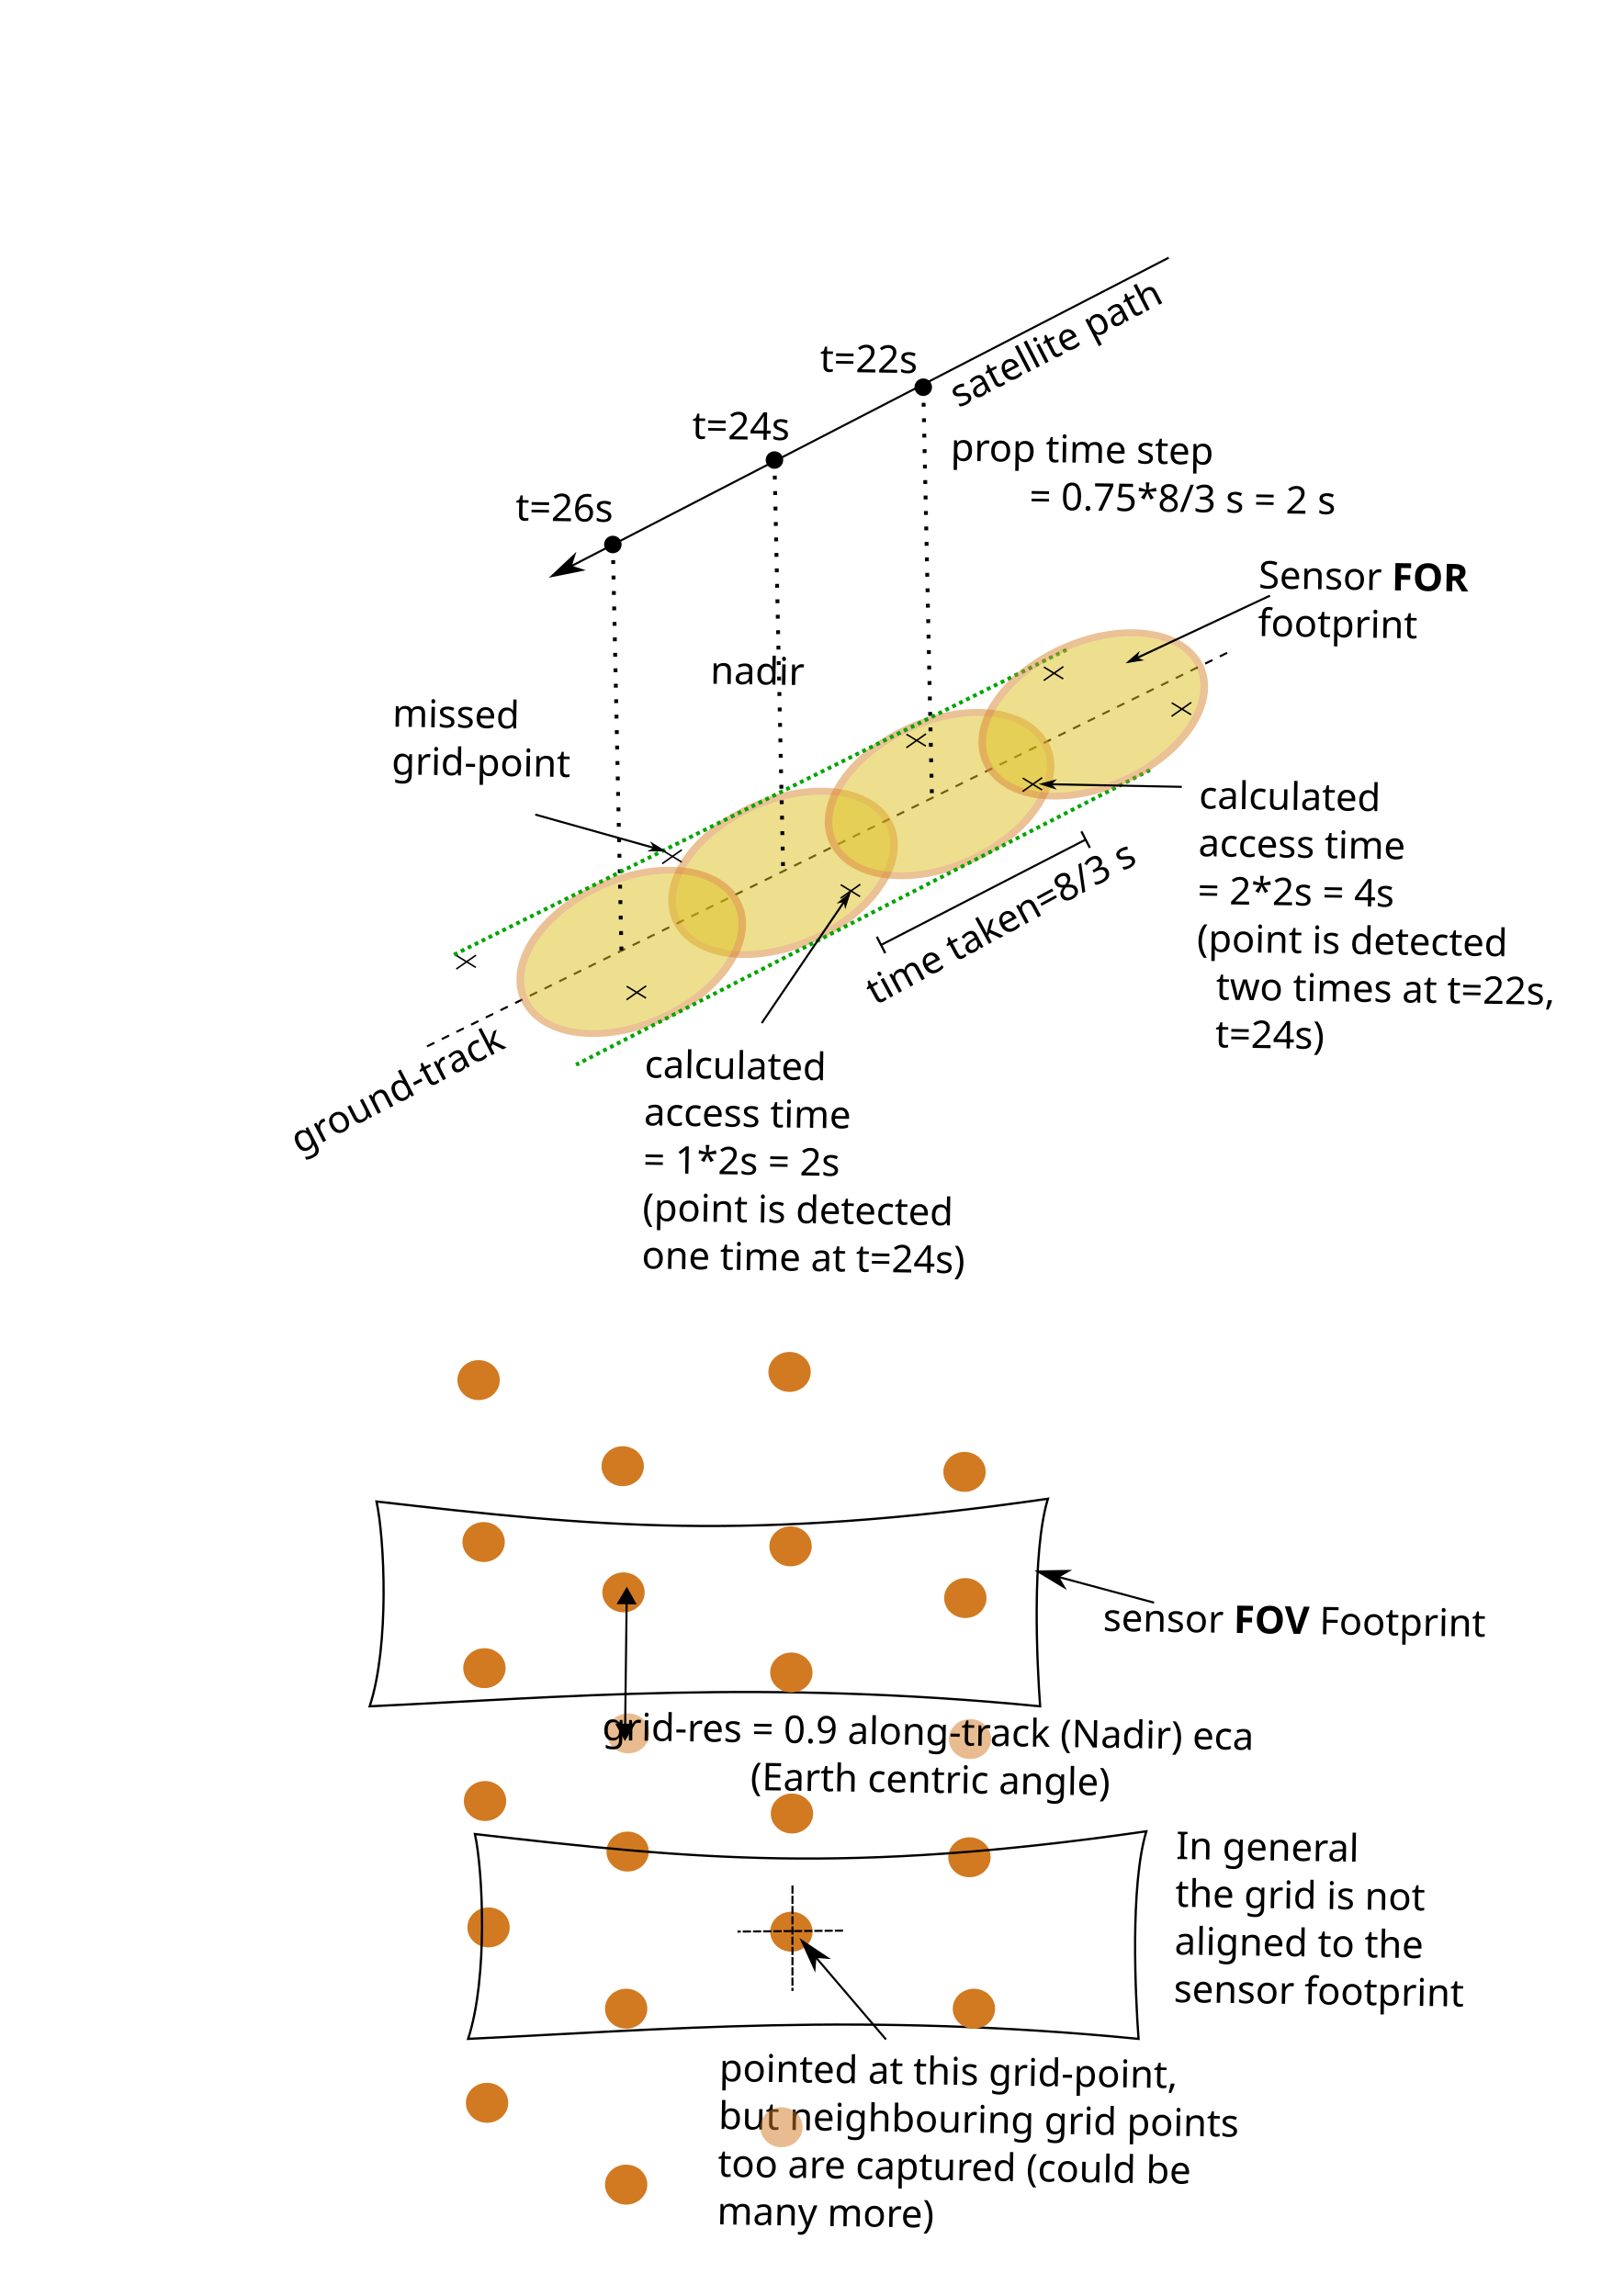
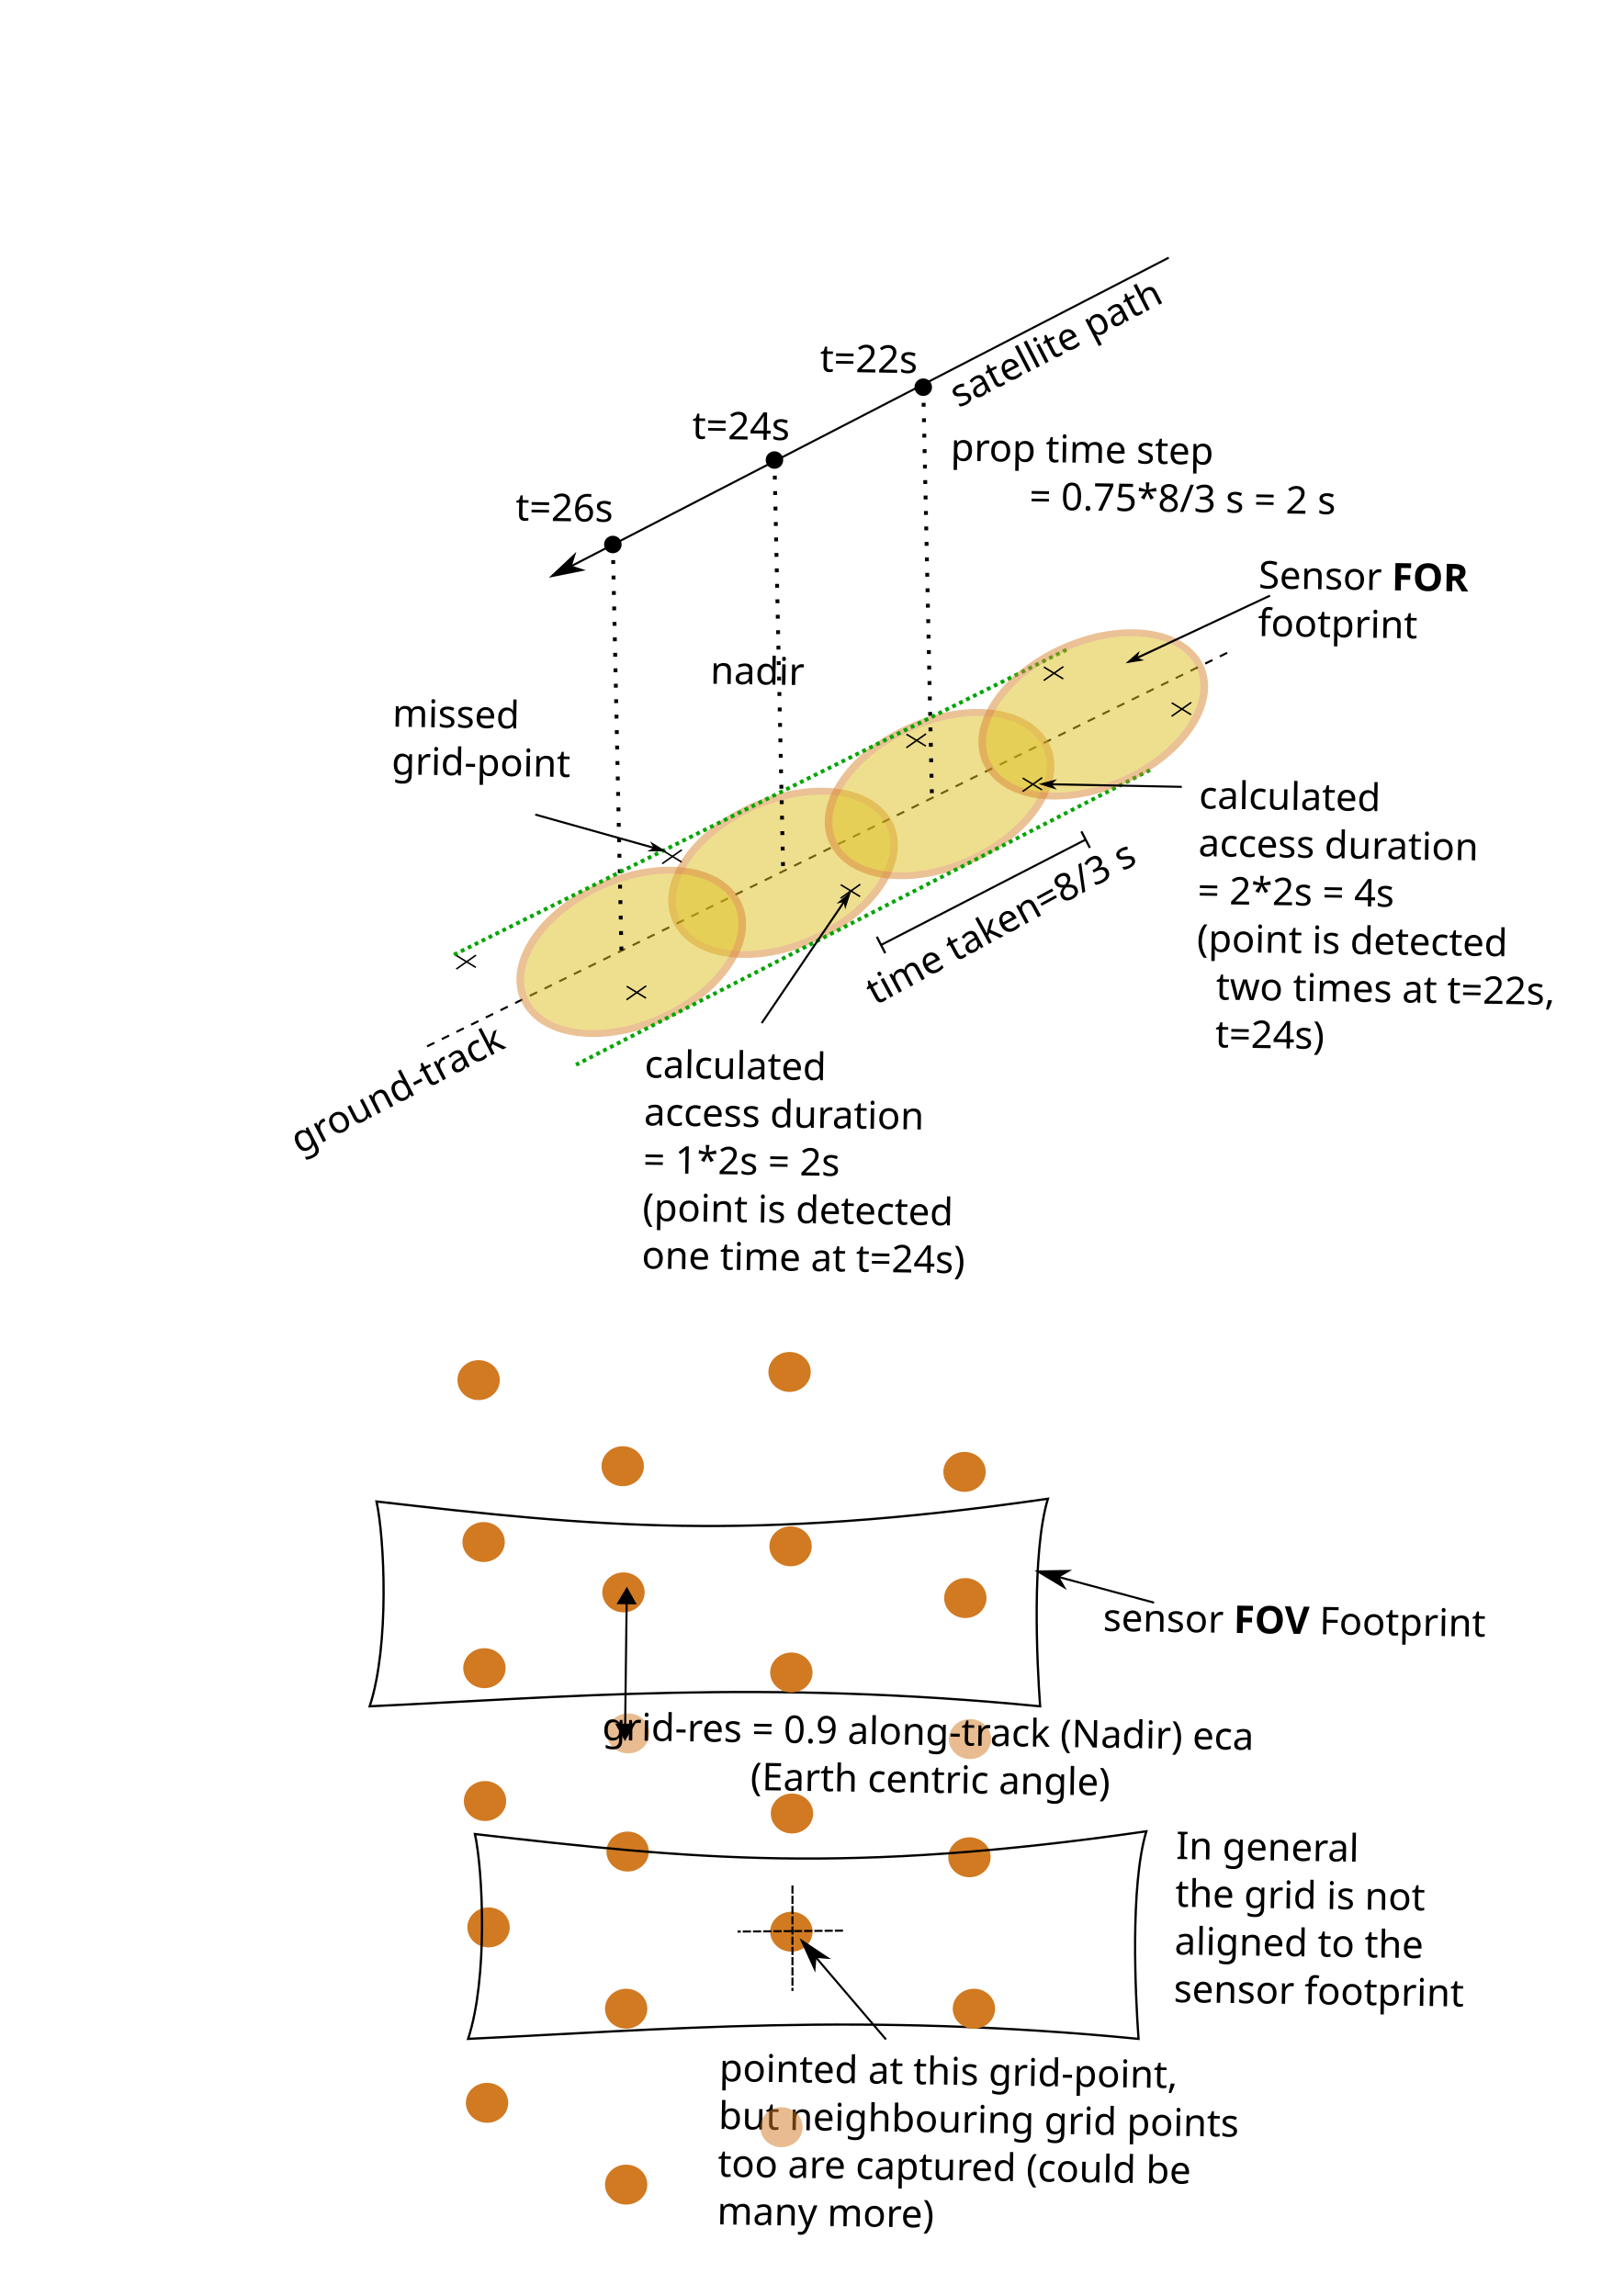
<svg xmlns="http://www.w3.org/2000/svg" width="210mm" height="297mm" viewBox="0 0 210 297" version="1.1" id="svg11943">
  <defs id="defs11937">
    <marker orient="auto" refY="0.0" refX="0.0" id="Arrow1Mend" style="overflow:visible;">
      <path id="path12502" d="M 0.0,0.0 L 5.0,-5.0 L -12.5,0.0 L 5.0,5.0 L 0.0,0.0 z " style="fill-rule:evenodd;stroke:#000000;stroke-width:1pt;stroke-opacity:1;fill:#000000;fill-opacity:1" transform="scale(0.4) rotate(180) translate(10,0)" />
    </marker>
    <marker orient="auto" refY="0.0" refX="0.0" id="StopL" style="overflow:visible">
      <path id="path12662" d="M 0.0,5.65 L 0.0,-5.65" style="fill:none;fill-opacity:0.75;fill-rule:evenodd;stroke:#000000;stroke-width:1pt;stroke-opacity:1" transform="scale(0.8)" />
    </marker>
    <marker orient="auto" refY="0.0" refX="0.0" id="marker14612" style="overflow:visible">
      <path id="path14610" d="M -2.5,-1.0 C -2.5,1.76 -4.74,4.0 -7.5,4.0 C -10.26,4.0 -12.5,1.76 -12.5,-1.0 C -12.5,-3.76 -10.26,-6.0 -7.5,-6.0 C -4.74,-6.0 -2.5,-3.76 -2.5,-1.0 z " style="fill-rule:evenodd;stroke:#000000;stroke-width:1pt;stroke-opacity:1;fill:#000000;fill-opacity:1" transform="scale(0.4) translate(7.4, 1)" />
    </marker>
    <marker style="overflow:visible" id="marker14468" refX="0.0" refY="0.0" orient="auto">
      <path transform="scale(0.4) translate(7.4, 1)" style="fill-rule:evenodd;stroke:#000000;stroke-width:1pt;stroke-opacity:1;fill:#000000;fill-opacity:1" d="M -2.5,-1.0 C -2.5,1.76 -4.74,4.0 -7.5,4.0 C -10.26,4.0 -12.5,1.76 -12.5,-1.0 C -12.5,-3.76 -10.26,-6.0 -7.5,-6.0 C -4.74,-6.0 -2.5,-3.76 -2.5,-1.0 z " id="path14466" />
    </marker>
    <marker orient="auto" refY="0.0" refX="0.0" id="DotM" style="overflow:visible">
      <path id="path12557" d="M -2.5,-1.0 C -2.5,1.76 -4.74,4.0 -7.5,4.0 C -10.26,4.0 -12.5,1.76 -12.5,-1.0 C -12.5,-3.76 -10.26,-6.0 -7.5,-6.0 C -4.74,-6.0 -2.5,-3.76 -2.5,-1.0 z " style="fill-rule:evenodd;stroke:#000000;stroke-width:1pt;stroke-opacity:1;fill:#000000;fill-opacity:1" transform="scale(0.4) translate(7.4, 1)" />
    </marker>
    <marker orient="auto" refY="0.0" refX="0.0" id="DotL" style="overflow:visible">
      <path id="path12554" d="M -2.5,-1.0 C -2.5,1.76 -4.74,4.0 -7.5,4.0 C -10.26,4.0 -12.5,1.76 -12.5,-1.0 C -12.5,-3.76 -10.26,-6.0 -7.5,-6.0 C -4.74,-6.0 -2.5,-3.76 -2.5,-1.0 z " style="fill-rule:evenodd;stroke:#000000;stroke-width:1pt;stroke-opacity:1;fill:#000000;fill-opacity:1" transform="scale(0.8) translate(7.4, 1)" />
    </marker>
    <marker orient="auto" refY="0.0" refX="0.0" id="Arrow1Lend" style="overflow:visible;">
      <path id="path12496" d="M 0.0,0.0 L 5.0,-5.0 L -12.5,0.0 L 5.0,5.0 L 0.0,0.0 z " style="fill-rule:evenodd;stroke:#000000;stroke-width:1pt;stroke-opacity:1;fill:#000000;fill-opacity:1" transform="scale(0.8) rotate(180) translate(12.5,0)" />
    </marker>
    <marker style="overflow:visible" id="marker14468-7" refX="0" refY="0" orient="auto">
      <path transform="matrix(0.4,0,0,0.4,2.96,0.4)" style="fill:#000000;fill-opacity:1;fill-rule:evenodd;stroke:#000000;stroke-width:1pt;stroke-opacity:1" d="m -2.5,-1 c 0,2.76 -2.24,5 -5,5 -2.76,0 -5,-2.24 -5,-5 0,-2.76 2.24,-5 5,-5 2.76,0 5,2.24 5,5 z" id="path14466-5" />
    </marker>
    <marker orient="auto" refY="0" refX="0" id="Arrow1Mend-9" style="overflow:visible">
      <path id="path12502-4" d="M 0,0 5,-5 -12.5,0 5,5 Z" style="fill:#000000;fill-opacity:1;fill-rule:evenodd;stroke:#000000;stroke-width:1pt;stroke-opacity:1" transform="matrix(-0.4,0,0,-0.4,-4,0)" />
    </marker>
    <marker orient="auto" refY="0" refX="0" id="Arrow1Mend-5" style="overflow:visible">
      <path id="path12502-41" d="M 0,0 5,-5 -12.5,0 5,5 Z" style="fill:#000000;fill-opacity:1;fill-rule:evenodd;stroke:#000000;stroke-width:1pt;stroke-opacity:1" transform="matrix(-0.4,0,0,-0.4,-4,0)" />
    </marker>
    <marker orient="auto" refY="0" refX="0" id="Arrow1Mend-2" style="overflow:visible">
      <path id="path12502-9" d="M 0,0 5,-5 -12.5,0 5,5 Z" style="fill:#000000;fill-opacity:1;fill-rule:evenodd;stroke:#000000;stroke-width:1pt;stroke-opacity:1" transform="matrix(-0.4,0,0,-0.4,-4,0)" />
    </marker>
    <marker orient="auto" refY="0" refX="0" id="Arrow1Mend-2-3" style="overflow:visible">
      <path id="path12502-9-8" d="M 0,0 5,-5 -12.5,0 5,5 Z" style="fill:#000000;fill-opacity:1;fill-rule:evenodd;stroke:#000000;stroke-width:1pt;stroke-opacity:1" transform="matrix(-0.4,0,0,-0.4,-4,0)" />
    </marker>
    <marker orient="auto" refY="0" refX="0" id="marker3980-1" style="overflow:visible">
      <path id="path3978-3" d="M 0,0 5,-5 -12.5,0 5,5 Z" style="fill:#000000;fill-opacity:1;fill-rule:evenodd;stroke:#000000;stroke-width:1pt;stroke-opacity:1" transform="matrix(-0.8,0,0,-0.8,-10,0)" />
    </marker>
    <marker orient="auto" refY="0" refX="0" id="marker3980" style="overflow:visible">
      <path id="path3978" d="M 0,0 5,-5 -12.5,0 5,5 Z" style="fill:#000000;fill-opacity:1;fill-rule:evenodd;stroke:#000000;stroke-width:1pt;stroke-opacity:1" transform="matrix(-0.8,0,0,-0.8,-10,0)" />
    </marker>
    <marker orient="auto" refY="0" refX="0" id="TriangleInL" style="overflow:visible">
      <path id="path2762" d="M 5.77,0 -2.88,5 V -5 Z" style="fill:#000000;fill-opacity:1;fill-rule:evenodd;stroke:#000000;stroke-width:1pt;stroke-opacity:1" transform="scale(-0.8)" />
    </marker>
    <marker orient="auto" refY="0" refX="0" id="TriangleOutL" style="overflow:visible">
      <path id="path2771" d="M 5.77,0 -2.88,5 V -5 Z" style="fill:#000000;fill-opacity:1;fill-rule:evenodd;stroke:#000000;stroke-width:1pt;stroke-opacity:1" transform="scale(0.8)" />
    </marker>
  </defs>
  <g id="layer1">
    <path style="fill:none;stroke:#000000;stroke-width:0.265;stroke-linecap:butt;stroke-linejoin:miter;stroke-miterlimit:4;stroke-dasharray:none;stroke-opacity:1;marker-end:url(#Arrow1Lend)" d="M 151.156,33.332 71.437,74.493" id="path12491" />
    <path style="fill:none;stroke:#000000;stroke-width:0.265;stroke-linecap:butt;stroke-linejoin:miter;stroke-miterlimit:4;stroke-dasharray:1.058, 1.058;stroke-dashoffset:0;stroke-opacity:1" d="M 158.712,84.445 55.223,135.358" id="path4582-7-3-5-3" />
    <ellipse style="opacity:0.5;vector-effect:none;fill:#ddc01e;fill-opacity:1;stroke:#d7832e;stroke-width:1.874;stroke-linecap:butt;stroke-linejoin:bevel;stroke-miterlimit:4;stroke-dasharray:none;stroke-dashoffset:0;stroke-opacity:1;paint-order:markers stroke fill" id="path5633-8" cx="18.251" cy="148.431" rx="14.592" ry="9.044" transform="matrix(0.8809692,-0.4731737,0.574008,0.8188496,0,0)" />
    <text xml:space="preserve" style="font-style:normal;font-weight:normal;font-size:4.939px;line-height:1.25;font-family:sans-serif;letter-spacing:0px;word-spacing:0px;fill:#000000;fill-opacity:1;stroke:none;stroke-width:0.265" x="93.181" y="87.033" id="text1790-1-0-2-0-9-1-8-5-1-8-5-3-7" transform="rotate(0.8691126)">
      <tspan x="93.181" y="87.033" style="font-style:normal;font-variant:normal;font-weight:normal;font-stretch:normal;font-size:4.939px;font-family:sans-serif;-inkscape-font-specification:'sans-serif, Normal';font-variant-ligatures:normal;font-variant-caps:normal;font-variant-numeric:normal;font-feature-settings:normal;text-align:start;writing-mode:lr-tb;text-anchor:start;stroke-width:0.265" id="tspan9656-9-5-6-0">nadir</tspan>
    </text>
    <text xml:space="preserve" style="font-style:normal;font-weight:normal;font-size:4.939px;line-height:1.25;font-family:sans-serif;letter-spacing:0px;word-spacing:0px;fill:#000000;fill-opacity:1;stroke:none;stroke-width:0.265" x="85.958" y="103.769" id="text1790-1-0-2-0-9-1-8-5-1-0-5" transform="rotate(-27.29356)">
      <tspan x="85.958" y="103.769" style="font-style:normal;font-variant:normal;font-weight:normal;font-stretch:normal;font-size:4.939px;font-family:sans-serif;-inkscape-font-specification:'sans-serif, Normal';font-variant-ligatures:normal;font-variant-caps:normal;font-variant-numeric:normal;font-feature-settings:normal;text-align:start;writing-mode:lr-tb;text-anchor:start;stroke-width:0.265" id="tspan9656-5-8">satellite path</tspan>
    </text>
    <ellipse style="opacity:0.5;vector-effect:none;fill:#ddc01e;fill-opacity:1;stroke:#d7832e;stroke-width:1.874;stroke-linecap:butt;stroke-linejoin:bevel;stroke-miterlimit:4;stroke-dasharray:none;stroke-dashoffset:0;stroke-opacity:1;paint-order:markers stroke fill" id="path5633-8-1" cx="40.83" cy="149.038" rx="14.592" ry="9.044" transform="matrix(0.8809692,-0.4731737,0.574008,0.8188497,0,0)" />
    <ellipse style="opacity:0.5;vector-effect:none;fill:#ddc01e;fill-opacity:1;stroke:#d7832e;stroke-width:1.874;stroke-linecap:butt;stroke-linejoin:bevel;stroke-miterlimit:4;stroke-dasharray:none;stroke-dashoffset:0;stroke-opacity:1;paint-order:markers stroke fill" id="path5633-8-0" cx="-3.852" cy="148.145" rx="14.592" ry="9.044" transform="matrix(0.8809692,-0.4731737,0.574008,0.8188497,0,0)" />
    <path style="fill:none;stroke:#000000;stroke-width:0.5;stroke-linecap:butt;stroke-linejoin:miter;stroke-miterlimit:4;stroke-dasharray:0.5, 1.5;stroke-dashoffset:0;stroke-opacity:1;marker-start:url(#marker14468)" d="m 100.164,59.53 1.134,53.647" id="path817-7-6-7" />
    <path style="fill:none;stroke:#000000;stroke-width:0.5;stroke-linecap:butt;stroke-linejoin:miter;stroke-miterlimit:4;stroke-dasharray:0.5, 1.5;stroke-dashoffset:0;stroke-opacity:1;marker-start:url(#DotM)" d="m 79.262,70.454 1.134,53.647" id="path817-7-6-79" />
    <text xml:space="preserve" style="font-style:normal;font-weight:normal;font-size:4.939px;line-height:1.25;font-family:sans-serif;letter-spacing:0px;word-spacing:0px;fill:#000000;fill-opacity:1;stroke:none;stroke-width:0.265" x="90.359" y="55.38" id="text1790-1-0-2-0-9-1-8-5-1-8-5-3-7-0" transform="rotate(0.8691126)">
      <tspan x="90.359" y="55.38" style="font-style:normal;font-variant:normal;font-weight:normal;font-stretch:normal;font-size:4.939px;font-family:sans-serif;-inkscape-font-specification:'sans-serif, Normal';font-variant-ligatures:normal;font-variant-caps:normal;font-variant-numeric:normal;font-feature-settings:normal;text-align:start;writing-mode:lr-tb;text-anchor:start;stroke-width:0.265" id="tspan9656-9-5-6-0-9">t=24s</tspan>
    </text>
    <text xml:space="preserve" style="font-style:normal;font-weight:normal;font-size:4.939px;line-height:1.25;font-family:sans-serif;letter-spacing:0px;word-spacing:0px;fill:#000000;fill-opacity:1;stroke:none;stroke-width:0.265" x="67.677" y="66.3" id="text1790-1-0-2-0-9-1-8-5-1-8-5-3-7-0-4" transform="rotate(0.8691126)">
      <tspan x="67.677" y="66.3" style="font-style:normal;font-variant:normal;font-weight:normal;font-stretch:normal;font-size:4.939px;font-family:sans-serif;-inkscape-font-specification:'sans-serif, Normal';font-variant-ligatures:normal;font-variant-caps:normal;font-variant-numeric:normal;font-feature-settings:normal;text-align:start;writing-mode:lr-tb;text-anchor:start;stroke-width:0.265" id="tspan9656-9-5-6-0-9-4">t=26s</tspan>
    </text>
    <text xml:space="preserve" style="font-style:normal;font-weight:normal;font-size:4.939px;line-height:1.25;font-family:sans-serif;letter-spacing:0px;word-spacing:0px;fill:#000000;fill-opacity:1;stroke:none;stroke-width:0.265" x="123.822" y="57.717" id="text1790-1-0-2-0-9-1-8-5-1-8-5-3-7-0-9" transform="rotate(0.8691126)">
      <tspan x="123.822" y="57.717" style="font-style:normal;font-variant:normal;font-weight:normal;font-stretch:normal;font-size:4.939px;font-family:sans-serif;-inkscape-font-specification:'sans-serif, Normal';font-variant-ligatures:normal;font-variant-caps:normal;font-variant-numeric:normal;font-feature-settings:normal;text-align:start;writing-mode:lr-tb;text-anchor:start;stroke-width:0.265" id="tspan9656-9-5-6-0-9-43">prop time step </tspan>
      <tspan x="123.822" y="63.891" style="font-style:normal;font-variant:normal;font-weight:normal;font-stretch:normal;font-size:4.939px;font-family:sans-serif;-inkscape-font-specification:'sans-serif, Normal';font-variant-ligatures:normal;font-variant-caps:normal;font-variant-numeric:normal;font-feature-settings:normal;text-align:start;writing-mode:lr-tb;text-anchor:start;stroke-width:0.265" id="tspan14932">        = 0.75*8/3 s = 2 s</tspan>
      <tspan x="123.822" y="70.065" style="font-style:normal;font-variant:normal;font-weight:normal;font-stretch:normal;font-size:4.939px;font-family:sans-serif;-inkscape-font-specification:'sans-serif, Normal';font-variant-ligatures:normal;font-variant-caps:normal;font-variant-numeric:normal;font-feature-settings:normal;text-align:start;writing-mode:lr-tb;text-anchor:start;stroke-width:0.265" id="tspan14930" />
    </text>
    <path style="fill:none;stroke:#000000;stroke-width:0.5;stroke-linecap:butt;stroke-linejoin:miter;stroke-miterlimit:4;stroke-dasharray:0.5, 1.5;stroke-dashoffset:0;stroke-opacity:1;marker-start:url(#marker14468-7)" d="m 119.41,50.107 1.134,53.647" id="path817-7-6-7-6" />
    <text xml:space="preserve" style="font-style:normal;font-weight:normal;font-size:4.939px;line-height:1.25;font-family:sans-serif;letter-spacing:0px;word-spacing:0px;fill:#000000;fill-opacity:1;stroke:none;stroke-width:0.265" x="106.753" y="46.461" id="text1790-1-0-2-0-9-1-8-5-1-8-5-3-7-0-9-0" transform="rotate(0.8691126)">
      <tspan x="106.753" y="46.461" style="font-style:normal;font-variant:normal;font-weight:normal;font-stretch:normal;font-size:4.939px;font-family:sans-serif;-inkscape-font-specification:'sans-serif, Normal';font-variant-ligatures:normal;font-variant-caps:normal;font-variant-numeric:normal;font-feature-settings:normal;text-align:start;writing-mode:lr-tb;text-anchor:start;stroke-width:0.265" id="tspan9656-9-5-6-0-9-43-4">t=22s</tspan>
    </text>
    <text xml:space="preserve" style="font-style:normal;font-weight:normal;font-size:4.939px;line-height:1.25;font-family:sans-serif;letter-spacing:0px;word-spacing:0px;fill:#000000;fill-opacity:1;stroke:none;stroke-width:0.265" x="37.451" y="168.329" id="text1790-1-0-2-0-9-1-8-5-1-8-5-3-7-0-9-0-4" transform="rotate(-28.49191)">
      <tspan x="37.451" y="168.329" style="font-style:normal;font-variant:normal;font-weight:normal;font-stretch:normal;font-size:4.939px;font-family:sans-serif;-inkscape-font-specification:'sans-serif, Normal';font-variant-ligatures:normal;font-variant-caps:normal;font-variant-numeric:normal;font-feature-settings:normal;text-align:start;writing-mode:lr-tb;text-anchor:start;stroke-width:0.265" id="tspan15028">time taken=8/3 s</tspan>
    </text>
    <path style="fill:none;stroke:#000000;stroke-width:0.265px;stroke-linecap:butt;stroke-linejoin:miter;stroke-opacity:1;marker-start:url(#StopL);marker-end:url(#StopL)" d="M 140.407,108.607 113.948,122.237" id="path14952" />
    <path style="fill:none;stroke:#00a500;stroke-width:0.5;stroke-linecap:butt;stroke-linejoin:miter;stroke-miterlimit:4;stroke-dasharray:0.5, 0.5;stroke-dashoffset:0;stroke-opacity:1" d="M 137.939,84.054 58.504,123.608" id="path4582-7-3-5-3-2" />
    <path style="fill:none;stroke:#00a500;stroke-width:0.5;stroke-linecap:butt;stroke-linejoin:miter;stroke-miterlimit:4;stroke-dasharray:0.5,0.5;stroke-dashoffset:0;stroke-opacity:1" d="M 148.73,99.598 74.499,137.737" id="path4582-7-3-5-3-2-9" />
    <ellipse style="opacity:0.5;vector-effect:none;fill:#ddc01e;fill-opacity:1;stroke:#d7832e;stroke-width:1.874;stroke-linecap:butt;stroke-linejoin:bevel;stroke-miterlimit:4;stroke-dasharray:none;stroke-dashoffset:0;stroke-opacity:1;paint-order:markers stroke fill" id="path5633-8-1-5" cx="63.181" cy="149.363" rx="14.592" ry="9.044" transform="matrix(0.8809692,-0.4731737,0.574008,0.8188497,0,0)" />
    <g id="g15095" transform="matrix(0.815812,0,0,0.717857,17.95445,36.35545)">
      <path id="path15089" d="m 82.987,102.561 3.074,2.138" style="fill:none;stroke:#000000;stroke-width:0.265px;stroke-linecap:butt;stroke-linejoin:miter;stroke-opacity:1" />
      <path id="path15091" d="m 86.084,102.484 -3.118,2.504" style="fill:none;stroke:#000000;stroke-width:0.265px;stroke-linecap:butt;stroke-linejoin:miter;stroke-opacity:1" />
    </g>
    <g id="g15095-1" transform="matrix(0.815812,0,0,0.717857,13.34787,53.95497)">
      <path id="path15089-0" d="m 82.987,102.561 3.074,2.138" style="fill:none;stroke:#000000;stroke-width:0.265px;stroke-linecap:butt;stroke-linejoin:miter;stroke-opacity:1" />
      <path id="path15091-2" d="m 86.084,102.484 -3.118,2.504" style="fill:none;stroke:#000000;stroke-width:0.265px;stroke-linecap:butt;stroke-linejoin:miter;stroke-opacity:1" />
    </g>
    <g id="g15095-2" transform="matrix(0.815812,0,0,0.717857,41.03462,40.8203)">
      <path id="path15089-7" d="m 82.987,102.561 3.074,2.138" style="fill:none;stroke:#000000;stroke-width:0.265px;stroke-linecap:butt;stroke-linejoin:miter;stroke-opacity:1" />
      <path id="path15091-5" d="m 86.084,102.484 -3.118,2.504" style="fill:none;stroke:#000000;stroke-width:0.265px;stroke-linecap:butt;stroke-linejoin:miter;stroke-opacity:1" />
    </g>
    <g id="g15095-4" transform="matrix(0.815812,0,0,0.717857,49.53909,21.35452)">
      <path id="path15089-8" d="m 82.987,102.561 3.074,2.138" style="fill:none;stroke:#000000;stroke-width:0.265px;stroke-linecap:butt;stroke-linejoin:miter;stroke-opacity:1" />
      <path id="path15091-8" d="m 86.084,102.484 -3.118,2.504" style="fill:none;stroke:#000000;stroke-width:0.265px;stroke-linecap:butt;stroke-linejoin:miter;stroke-opacity:1" />
    </g>
    <g id="g15095-25" transform="matrix(0.815812,0,0,0.717857,64.56364,27.02416)">
      <path id="path15089-9" d="m 82.987,102.561 3.074,2.138" style="fill:none;stroke:#000000;stroke-width:0.265px;stroke-linecap:butt;stroke-linejoin:miter;stroke-opacity:1" />
      <path id="path15091-0" d="m 86.084,102.484 -3.118,2.504" style="fill:none;stroke:#000000;stroke-width:0.265px;stroke-linecap:butt;stroke-linejoin:miter;stroke-opacity:1" />
    </g>
    <g id="g15095-3" transform="matrix(0.815812,0,0,0.717857,67.30397,12.66107)">
      <path id="path15089-4" d="m 82.987,102.561 3.074,2.138" style="fill:none;stroke:#000000;stroke-width:0.265px;stroke-linecap:butt;stroke-linejoin:miter;stroke-opacity:1" />
      <path id="path15091-4" d="m 86.084,102.484 -3.118,2.504" style="fill:none;stroke:#000000;stroke-width:0.265px;stroke-linecap:butt;stroke-linejoin:miter;stroke-opacity:1" />
    </g>
    <g id="g15095-5" transform="matrix(0.815812,0,0,0.717857,83.84043,17.29128)">
      <path id="path15089-2" d="m 82.987,102.561 3.074,2.138" style="fill:none;stroke:#000000;stroke-width:0.265px;stroke-linecap:butt;stroke-linejoin:miter;stroke-opacity:1" />
      <path id="path15091-9" d="m 86.084,102.484 -3.118,2.504" style="fill:none;stroke:#000000;stroke-width:0.265px;stroke-linecap:butt;stroke-linejoin:miter;stroke-opacity:1" />
    </g>
    <g id="g15095-1-0" transform="matrix(0.815812,0,0,0.717857,-8.668848,49.98368)">
      <path id="path15089-0-7" d="m 82.987,102.561 3.074,2.138" style="fill:none;stroke:#000000;stroke-width:0.265px;stroke-linecap:butt;stroke-linejoin:miter;stroke-opacity:1" />
      <path id="path15091-2-6" d="m 86.084,102.484 -3.118,2.504" style="fill:none;stroke:#000000;stroke-width:0.265px;stroke-linecap:butt;stroke-linejoin:miter;stroke-opacity:1" />
    </g>
    <path style="fill:none;stroke:#000000;stroke-width:0.265px;stroke-linecap:butt;stroke-linejoin:miter;stroke-opacity:1;marker-end:url(#Arrow1Mend)" d="m 69.223,105.368 16.434,4.612" id="path15609" />
    <path style="fill:none;stroke:#000000;stroke-width:0.265px;stroke-linecap:butt;stroke-linejoin:miter;stroke-opacity:1;marker-end:url(#Arrow1Mend-9)" d="m 152.849,101.783 -17.99,-0.355" id="path15609-7" />
    <path style="fill:none;stroke:#000000;stroke-width:0.265px;stroke-linecap:butt;stroke-linejoin:miter;stroke-opacity:1;marker-end:url(#Arrow1Mend-2)" d="M 98.517,132.341 109.782,115.738" id="path15609-5" />
    <text xml:space="preserve" style="font-style:normal;font-weight:normal;font-size:4.939px;line-height:1.25;font-family:sans-serif;letter-spacing:0px;word-spacing:0px;fill:#000000;fill-opacity:1;stroke:none;stroke-width:0.265" x="52.158" y="93.209" id="text1790-1-0-2-0-9-1-8-5-1-8-5-3-7-2-2" transform="rotate(0.8691126)">
      <tspan x="52.158" y="93.209" style="font-style:normal;font-variant:normal;font-weight:normal;font-stretch:normal;font-size:4.939px;font-family:sans-serif;-inkscape-font-specification:'sans-serif, Normal';font-variant-ligatures:normal;font-variant-caps:normal;font-variant-numeric:normal;font-feature-settings:normal;text-align:start;writing-mode:lr-tb;text-anchor:start;stroke-width:0.265" id="tspan9656-9-5-6-0-8-7">missed</tspan>
      <tspan x="52.158" y="99.383" style="font-style:normal;font-variant:normal;font-weight:normal;font-stretch:normal;font-size:4.939px;font-family:sans-serif;-inkscape-font-specification:'sans-serif, Normal';font-variant-ligatures:normal;font-variant-caps:normal;font-variant-numeric:normal;font-feature-settings:normal;text-align:start;writing-mode:lr-tb;text-anchor:start;stroke-width:0.265" id="tspan15961-9">grid-point</tspan>
    </text>
    <text xml:space="preserve" style="font-style:normal;font-weight:normal;font-size:4.939px;line-height:1.25;font-family:sans-serif;letter-spacing:0px;word-spacing:0px;fill:#000000;fill-opacity:1;stroke:none;stroke-width:0.265" x="156.628" y="102.209" id="text1790-1-0-2-0-9-1-8-5-1-8-5-3-7-2-3" transform="rotate(0.8691126)">
      <tspan x="156.628" y="102.209" style="font-style:normal;font-variant:normal;font-weight:normal;font-stretch:normal;font-size:4.939px;font-family:sans-serif;-inkscape-font-specification:'sans-serif, Normal';font-variant-ligatures:normal;font-variant-caps:normal;font-variant-numeric:normal;font-feature-settings:normal;text-align:start;writing-mode:lr-tb;text-anchor:start;stroke-width:0.265" id="tspan15961-3">calculated</tspan>
-       <tspan x="156.628" y="108.383" style="font-style:normal;font-variant:normal;font-weight:normal;font-stretch:normal;font-size:4.939px;font-family:sans-serif;-inkscape-font-specification:'sans-serif, Normal';font-variant-ligatures:normal;font-variant-caps:normal;font-variant-numeric:normal;font-feature-settings:normal;text-align:start;writing-mode:lr-tb;text-anchor:start;stroke-width:0.265" id="tspan17711">access time </tspan>
+       <tspan x="156.628" y="108.383" style="font-style:normal;font-variant:normal;font-weight:normal;font-stretch:normal;font-size:4.939px;font-family:sans-serif;-inkscape-font-specification:'sans-serif, Normal';font-variant-ligatures:normal;font-variant-caps:normal;font-variant-numeric:normal;font-feature-settings:normal;text-align:start;writing-mode:lr-tb;text-anchor:start;stroke-width:0.265" id="tspan17711">access duration </tspan>
      <tspan x="156.628" y="114.556" style="font-style:normal;font-variant:normal;font-weight:normal;font-stretch:normal;font-size:4.939px;font-family:sans-serif;-inkscape-font-specification:'sans-serif, Normal';font-variant-ligatures:normal;font-variant-caps:normal;font-variant-numeric:normal;font-feature-settings:normal;text-align:start;writing-mode:lr-tb;text-anchor:start;stroke-width:0.265" id="tspan17715">= 2*2s = 4s</tspan>
      <tspan x="156.628" y="120.73" style="font-style:normal;font-variant:normal;font-weight:normal;font-stretch:normal;font-size:4.939px;font-family:sans-serif;-inkscape-font-specification:'sans-serif, Normal';font-variant-ligatures:normal;font-variant-caps:normal;font-variant-numeric:normal;font-feature-settings:normal;text-align:start;writing-mode:lr-tb;text-anchor:start;stroke-width:0.265" id="tspan17713">(point is detected </tspan>
      <tspan x="156.628" y="126.903" style="font-style:normal;font-variant:normal;font-weight:normal;font-stretch:normal;font-size:4.939px;font-family:sans-serif;-inkscape-font-specification:'sans-serif, Normal';font-variant-ligatures:normal;font-variant-caps:normal;font-variant-numeric:normal;font-feature-settings:normal;text-align:start;writing-mode:lr-tb;text-anchor:start;stroke-width:0.265" id="tspan17719">  two times at t=22s,</tspan>
      <tspan x="156.628" y="133.077" style="font-style:normal;font-variant:normal;font-weight:normal;font-stretch:normal;font-size:4.939px;font-family:sans-serif;-inkscape-font-specification:'sans-serif, Normal';font-variant-ligatures:normal;font-variant-caps:normal;font-variant-numeric:normal;font-feature-settings:normal;text-align:start;writing-mode:lr-tb;text-anchor:start;stroke-width:0.265" id="tspan17753">  t=24s)</tspan>
    </text>
    <text xml:space="preserve" style="font-style:normal;font-weight:normal;font-size:4.939px;line-height:1.25;font-family:sans-serif;letter-spacing:0px;word-spacing:0px;fill:#000000;fill-opacity:1;stroke:none;stroke-width:0.265" x="85.466" y="138.106" id="text1790-1-0-2-0-9-1-8-5-1-8-5-3-7-2-3-7" transform="rotate(0.8691126)">
      <tspan x="85.466" y="138.106" style="font-style:normal;font-variant:normal;font-weight:normal;font-stretch:normal;font-size:4.939px;font-family:sans-serif;-inkscape-font-specification:'sans-serif, Normal';font-variant-ligatures:normal;font-variant-caps:normal;font-variant-numeric:normal;font-feature-settings:normal;text-align:start;writing-mode:lr-tb;text-anchor:start;stroke-width:0.265" id="tspan15961-3-7">calculated</tspan>
-       <tspan x="85.466" y="144.279" style="font-style:normal;font-variant:normal;font-weight:normal;font-stretch:normal;font-size:4.939px;font-family:sans-serif;-inkscape-font-specification:'sans-serif, Normal';font-variant-ligatures:normal;font-variant-caps:normal;font-variant-numeric:normal;font-feature-settings:normal;text-align:start;writing-mode:lr-tb;text-anchor:start;stroke-width:0.265" id="tspan17711-4">access time </tspan>
+       <tspan x="85.466" y="144.279" style="font-style:normal;font-variant:normal;font-weight:normal;font-stretch:normal;font-size:4.939px;font-family:sans-serif;-inkscape-font-specification:'sans-serif, Normal';font-variant-ligatures:normal;font-variant-caps:normal;font-variant-numeric:normal;font-feature-settings:normal;text-align:start;writing-mode:lr-tb;text-anchor:start;stroke-width:0.265" id="tspan17711-4">access duration </tspan>
      <tspan x="85.466" y="150.453" style="font-style:normal;font-variant:normal;font-weight:normal;font-stretch:normal;font-size:4.939px;font-family:sans-serif;-inkscape-font-specification:'sans-serif, Normal';font-variant-ligatures:normal;font-variant-caps:normal;font-variant-numeric:normal;font-feature-settings:normal;text-align:start;writing-mode:lr-tb;text-anchor:start;stroke-width:0.265" id="tspan17715-3">= 1*2s = 2s</tspan>
      <tspan x="85.466" y="156.626" style="font-style:normal;font-variant:normal;font-weight:normal;font-stretch:normal;font-size:4.939px;font-family:sans-serif;-inkscape-font-specification:'sans-serif, Normal';font-variant-ligatures:normal;font-variant-caps:normal;font-variant-numeric:normal;font-feature-settings:normal;text-align:start;writing-mode:lr-tb;text-anchor:start;stroke-width:0.265" id="tspan17713-5">(point is detected </tspan>
      <tspan x="85.466" y="162.8" style="font-style:normal;font-variant:normal;font-weight:normal;font-stretch:normal;font-size:4.939px;font-family:sans-serif;-inkscape-font-specification:'sans-serif, Normal';font-variant-ligatures:normal;font-variant-caps:normal;font-variant-numeric:normal;font-feature-settings:normal;text-align:start;writing-mode:lr-tb;text-anchor:start;stroke-width:0.265" id="tspan17719-5">one time at t=24s)</tspan>
    </text>
    <text xml:space="preserve" style="font-style:normal;font-weight:normal;font-size:4.939px;line-height:1.25;font-family:sans-serif;letter-spacing:0px;word-spacing:0px;fill:#000000;fill-opacity:1;stroke:none;stroke-width:0.265" x="-34.068" y="150.457" id="text1790-1-0-2-0-9-1-8-5-1-0-5-8" transform="rotate(-27.29356)">
      <tspan x="-34.068" y="150.457" style="font-style:normal;font-variant:normal;font-weight:normal;font-stretch:normal;font-size:4.939px;font-family:sans-serif;-inkscape-font-specification:'sans-serif, Normal';font-variant-ligatures:normal;font-variant-caps:normal;font-variant-numeric:normal;font-feature-settings:normal;text-align:start;writing-mode:lr-tb;text-anchor:start;stroke-width:0.265" id="tspan9656-5-8-2">ground-track</tspan>
    </text>
    <path style="fill:none;stroke:#000000;stroke-width:0.265px;stroke-linecap:butt;stroke-linejoin:miter;stroke-opacity:1;marker-end:url(#Arrow1Mend-2-3)" d="m 164.255,77.048 -18.217,8.533" id="path15609-5-9" />
    <text xml:space="preserve" style="font-style:normal;font-weight:normal;font-size:4.939px;line-height:1.25;font-family:sans-serif;letter-spacing:0px;word-spacing:0px;fill:#000000;fill-opacity:1;stroke:none;stroke-width:0.265" x="163.896" y="73.619" id="text1790-1-0-2-0-9-1-8-5-1-8-5-3-7-2" transform="rotate(0.8691126)">
      <tspan x="163.896" y="73.619" style="font-style:normal;font-variant:normal;font-weight:normal;font-stretch:normal;font-size:4.939px;font-family:sans-serif;-inkscape-font-specification:'sans-serif, Normal';font-variant-ligatures:normal;font-variant-caps:normal;font-variant-numeric:normal;font-feature-settings:normal;text-align:start;writing-mode:lr-tb;text-anchor:start;stroke-width:0.265" id="tspan9656-9-5-6-0-93">Sensor <tspan style="font-weight:bold" id="tspan1062">FOR</tspan>
      </tspan>
      <tspan x="163.896" y="79.792" style="font-style:normal;font-variant:normal;font-weight:normal;font-stretch:normal;font-size:4.939px;font-family:sans-serif;-inkscape-font-specification:'sans-serif, Normal';font-variant-ligatures:normal;font-variant-caps:normal;font-variant-numeric:normal;font-feature-settings:normal;text-align:start;writing-mode:lr-tb;text-anchor:start;stroke-width:0.265" id="tspan18586">footprint</tspan>
    </text>
    <path style="fill:none;stroke:#000000;stroke-width:0.292px;stroke-linecap:butt;stroke-linejoin:miter;stroke-opacity:1" d="m 48.697,194.226 c 28.272,3.249 47.978,5.247 86.833,-0.354 -2.124,7.052 -1.403,21.347 -1.008,26.849 -35.766,-3.504 -61.855,-1.165 -86.707,0 2.593,-7.932 1.904,-21.798 0.882,-26.495 z" id="path4832" />
    <ellipse style="opacity:1;vector-effect:none;fill:#d17a22;fill-opacity:1;stroke:none;stroke-width:0.265;stroke-linecap:butt;stroke-linejoin:bevel;stroke-miterlimit:4;stroke-dasharray:none;stroke-dashoffset:0;stroke-opacity:1;paint-order:markers stroke fill" id="path4834" cx="102.35" cy="216.346" rx="2.739" ry="2.584" />
    <ellipse style="opacity:1;vector-effect:none;fill:#d17a22;fill-opacity:1;stroke:none;stroke-width:0.265;stroke-linecap:butt;stroke-linejoin:bevel;stroke-miterlimit:4;stroke-dasharray:none;stroke-dashoffset:0;stroke-opacity:1;paint-order:markers stroke fill" id="path4834-4" cx="124.85" cy="206.718" rx="2.739" ry="2.584" />
    <ellipse style="opacity:1;vector-effect:none;fill:#d17a22;fill-opacity:1;stroke:none;stroke-width:0.265;stroke-linecap:butt;stroke-linejoin:bevel;stroke-miterlimit:4;stroke-dasharray:none;stroke-dashoffset:0;stroke-opacity:1;paint-order:markers stroke fill" id="path4834-8" cx="80.639" cy="205.982" rx="2.739" ry="2.584" />
    <ellipse style="opacity:1;vector-effect:none;fill:#d17a22;fill-opacity:1;stroke:none;stroke-width:0.265;stroke-linecap:butt;stroke-linejoin:bevel;stroke-miterlimit:4;stroke-dasharray:none;stroke-dashoffset:0;stroke-opacity:1;paint-order:markers stroke fill" id="path4834-83" cx="102.246" cy="200.026" rx="2.739" ry="2.584" />
    <ellipse style="opacity:1;vector-effect:none;fill:#d17a22;fill-opacity:1;stroke:none;stroke-width:0.265;stroke-linecap:butt;stroke-linejoin:bevel;stroke-miterlimit:4;stroke-dasharray:none;stroke-dashoffset:0;stroke-opacity:1;paint-order:markers stroke fill" id="path4834-4-8" cx="124.746" cy="190.398" rx="2.739" ry="2.584" />
    <ellipse style="opacity:1;vector-effect:none;fill:#d17a22;fill-opacity:1;stroke:none;stroke-width:0.265;stroke-linecap:butt;stroke-linejoin:bevel;stroke-miterlimit:4;stroke-dasharray:none;stroke-dashoffset:0;stroke-opacity:1;paint-order:markers stroke fill" id="path4834-8-7" cx="80.536" cy="189.662" rx="2.739" ry="2.584" />
    <ellipse style="opacity:1;vector-effect:none;fill:#d17a22;fill-opacity:1;stroke:none;stroke-width:0.265;stroke-linecap:butt;stroke-linejoin:bevel;stroke-miterlimit:4;stroke-dasharray:none;stroke-dashoffset:0;stroke-opacity:1;paint-order:markers stroke fill" id="path4834-46" cx="102.428" cy="234.588" rx="2.739" ry="2.584" />
    <ellipse style="opacity:0.5;vector-effect:none;fill:#d17a22;fill-opacity:1;stroke:none;stroke-width:0.265;stroke-linecap:butt;stroke-linejoin:bevel;stroke-miterlimit:4;stroke-dasharray:none;stroke-dashoffset:0;stroke-opacity:1;paint-order:markers stroke fill" id="path4834-4-7" cx="125.457" cy="224.959" rx="2.739" ry="2.584" />
    <ellipse style="opacity:0.5;vector-effect:none;fill:#d17a22;fill-opacity:1;stroke:none;stroke-width:0.265;stroke-linecap:butt;stroke-linejoin:bevel;stroke-miterlimit:4;stroke-dasharray:none;stroke-dashoffset:0;stroke-opacity:1;paint-order:markers stroke fill" id="path4834-8-5" cx="81.247" cy="224.224" rx="2.739" ry="2.584" />
    <text xml:space="preserve" style="font-style:normal;font-weight:normal;font-size:4.939px;line-height:1.25;font-family:sans-serif;letter-spacing:0px;word-spacing:0px;fill:#000000;fill-opacity:1;stroke:none;stroke-width:0.265" x="81.274" y="223.875" id="text1790-1-0-2-4" transform="rotate(0.8691126)">
      <tspan x="81.274" y="223.875" style="font-style:normal;font-variant:normal;font-weight:normal;font-stretch:normal;font-size:4.939px;font-family:sans-serif;-inkscape-font-specification:'sans-serif, Normal';font-variant-ligatures:normal;font-variant-caps:normal;font-variant-numeric:normal;font-feature-settings:normal;text-align:start;writing-mode:lr-tb;text-anchor:start;stroke-width:0.265" id="tspan3880-9-6-8">grid-res = 0.9 along-track (Nadir) eca</tspan>
      <tspan x="81.274" y="230.049" style="font-style:normal;font-variant:normal;font-weight:normal;font-stretch:normal;font-size:4.939px;font-family:sans-serif;-inkscape-font-specification:'sans-serif, Normal';font-variant-ligatures:normal;font-variant-caps:normal;font-variant-numeric:normal;font-feature-settings:normal;text-align:start;writing-mode:lr-tb;text-anchor:start;stroke-width:0.265" id="tspan4906">               (Earth centric angle)</tspan>
    </text>
    <path style="fill:none;stroke:#000000;stroke-width:0.265;stroke-linecap:butt;stroke-linejoin:miter;stroke-miterlimit:4;stroke-dasharray:none;stroke-opacity:1;marker-start:url(#TriangleInL);marker-end:url(#TriangleOutL)" d="m 81.053,206.767 -0.207,16.95" id="path4908" />
    <path style="fill:none;stroke:#000000;stroke-width:0.265px;stroke-linecap:butt;stroke-linejoin:miter;stroke-opacity:1;marker-end:url(#marker3980)" d="M 149.258,207.313 134.271,203.282" id="path5228" />
    <text xml:space="preserve" style="font-style:normal;font-weight:normal;font-size:4.939px;line-height:1.25;font-family:sans-serif;letter-spacing:0px;word-spacing:0px;fill:#000000;fill-opacity:1;stroke:none;stroke-width:0.265" x="145.835" y="208.777" id="text1790-1-0-2-4-8" transform="rotate(0.8691126)">
      <tspan x="145.835" y="208.777" style="font-style:normal;font-variant:normal;font-weight:normal;font-stretch:normal;font-size:4.939px;font-family:sans-serif;-inkscape-font-specification:'sans-serif, Normal';font-variant-ligatures:normal;font-variant-caps:normal;font-variant-numeric:normal;font-feature-settings:normal;text-align:start;writing-mode:lr-tb;text-anchor:start;stroke-width:0.265" id="tspan4906-7">sensor <tspan style="font-weight:bold" id="tspan1064">FOV</tspan> Footprint</tspan>
    </text>
    <ellipse style="opacity:1;vector-effect:none;fill:#d17a22;fill-opacity:1;stroke:none;stroke-width:0.265;stroke-linecap:butt;stroke-linejoin:bevel;stroke-miterlimit:4;stroke-dasharray:none;stroke-dashoffset:0;stroke-opacity:1;paint-order:markers stroke fill" id="path4834-46-0" cx="102.354" cy="249.876" rx="2.739" ry="2.584" />
    <ellipse style="opacity:1;vector-effect:none;fill:#d17a22;fill-opacity:1;stroke:none;stroke-width:0.265;stroke-linecap:butt;stroke-linejoin:bevel;stroke-miterlimit:4;stroke-dasharray:none;stroke-dashoffset:0;stroke-opacity:1;paint-order:markers stroke fill" id="path4834-4-7-6" cx="125.383" cy="240.248" rx="2.739" ry="2.584" />
    <ellipse style="opacity:1;vector-effect:none;fill:#d17a22;fill-opacity:1;stroke:none;stroke-width:0.265;stroke-linecap:butt;stroke-linejoin:bevel;stroke-miterlimit:4;stroke-dasharray:none;stroke-dashoffset:0;stroke-opacity:1;paint-order:markers stroke fill" id="path4834-8-5-1" cx="81.173" cy="239.512" rx="2.739" ry="2.584" />
    <path style="fill:none;stroke:#000000;stroke-width:0.265px;stroke-linecap:butt;stroke-linejoin:miter;stroke-opacity:1;marker-end:url(#marker3980-1)" d="M 114.589,263.815 103.737,251.102" id="path5228-8" />
    <text xml:space="preserve" style="font-style:normal;font-weight:normal;font-size:4.939px;line-height:1.25;font-family:sans-serif;letter-spacing:0px;word-spacing:0px;fill:#000000;fill-opacity:1;stroke:none;stroke-width:0.265" x="97.079" y="267.768" id="text1790-1-0-2-4-8-3" transform="rotate(0.8691126)">
      <tspan x="97.079" y="267.768" style="font-style:normal;font-variant:normal;font-weight:normal;font-stretch:normal;font-size:4.939px;font-family:sans-serif;-inkscape-font-specification:'sans-serif, Normal';font-variant-ligatures:normal;font-variant-caps:normal;font-variant-numeric:normal;font-feature-settings:normal;text-align:start;writing-mode:lr-tb;text-anchor:start;stroke-width:0.265" id="tspan5613">pointed at this grid-point, </tspan>
      <tspan x="97.079" y="273.941" style="font-style:normal;font-variant:normal;font-weight:normal;font-stretch:normal;font-size:4.939px;font-family:sans-serif;-inkscape-font-specification:'sans-serif, Normal';font-variant-ligatures:normal;font-variant-caps:normal;font-variant-numeric:normal;font-feature-settings:normal;text-align:start;writing-mode:lr-tb;text-anchor:start;stroke-width:0.265" id="tspan5615">but neighbouring grid points</tspan>
      <tspan x="97.079" y="280.115" style="font-style:normal;font-variant:normal;font-weight:normal;font-stretch:normal;font-size:4.939px;font-family:sans-serif;-inkscape-font-specification:'sans-serif, Normal';font-variant-ligatures:normal;font-variant-caps:normal;font-variant-numeric:normal;font-feature-settings:normal;text-align:start;writing-mode:lr-tb;text-anchor:start;stroke-width:0.265" id="tspan5629">too are captured (could be</tspan>
      <tspan x="97.079" y="286.289" style="font-style:normal;font-variant:normal;font-weight:normal;font-stretch:normal;font-size:4.939px;font-family:sans-serif;-inkscape-font-specification:'sans-serif, Normal';font-variant-ligatures:normal;font-variant-caps:normal;font-variant-numeric:normal;font-feature-settings:normal;text-align:start;writing-mode:lr-tb;text-anchor:start;stroke-width:0.265" id="tspan5633">many more)</tspan>
    </text>
    <ellipse style="opacity:1;vector-effect:none;fill:#d17a22;fill-opacity:1;stroke:none;stroke-width:0.265;stroke-linecap:butt;stroke-linejoin:bevel;stroke-miterlimit:4;stroke-dasharray:none;stroke-dashoffset:0;stroke-opacity:1;paint-order:markers stroke fill" id="path4834-4-86" cx="62.652" cy="215.789" rx="2.739" ry="2.584" />
    <ellipse style="opacity:1;vector-effect:none;fill:#d17a22;fill-opacity:1;stroke:none;stroke-width:0.265;stroke-linecap:butt;stroke-linejoin:bevel;stroke-miterlimit:4;stroke-dasharray:none;stroke-dashoffset:0;stroke-opacity:1;paint-order:markers stroke fill" id="path4834-4-8-7" cx="62.549" cy="199.47" rx="2.739" ry="2.584" />
    <ellipse style="opacity:1;vector-effect:none;fill:#d17a22;fill-opacity:1;stroke:none;stroke-width:0.265;stroke-linecap:butt;stroke-linejoin:bevel;stroke-miterlimit:4;stroke-dasharray:none;stroke-dashoffset:0;stroke-opacity:1;paint-order:markers stroke fill" id="path4834-4-7-0" cx="62.73" cy="232.972" rx="2.739" ry="2.584" />
    <ellipse style="opacity:1;vector-effect:none;fill:#d17a22;fill-opacity:1;stroke:none;stroke-width:0.265;stroke-linecap:butt;stroke-linejoin:bevel;stroke-miterlimit:4;stroke-dasharray:none;stroke-dashoffset:0;stroke-opacity:1;paint-order:markers stroke fill" id="path4834-4-7-6-5" cx="63.185" cy="249.319" rx="2.739" ry="2.584" />
    <path style="fill:none;stroke:#000000;stroke-width:0.292px;stroke-linecap:butt;stroke-linejoin:miter;stroke-opacity:1" d="m 61.426,237.244 c 28.272,3.249 47.977,5.247 86.833,-0.354 -2.124,7.052 -1.403,21.347 -1.008,26.849 -35.766,-3.504 -61.855,-1.165 -86.707,0 2.593,-7.932 1.904,-21.798 0.882,-26.495 z" id="path4832-9" />
    <path style="fill:none;stroke:#000000;stroke-width:0.265;stroke-linecap:butt;stroke-linejoin:miter;stroke-miterlimit:4;stroke-dasharray:1.058, 0.265;stroke-dashoffset:0;stroke-opacity:1" d="m 102.492,243.9 v 13.643" id="path5817" />
    <path style="fill:none;stroke:#000000;stroke-width:0.265;stroke-linecap:butt;stroke-linejoin:miter;stroke-miterlimit:4;stroke-dasharray:1.058, 0.265;stroke-dashoffset:0;stroke-opacity:1" d="m 109.029,249.739 -13.642,0.121" id="path5817-4" />
    <ellipse style="opacity:1;vector-effect:none;fill:#d17a22;fill-opacity:1;stroke:none;stroke-width:0.265;stroke-linecap:butt;stroke-linejoin:bevel;stroke-miterlimit:4;stroke-dasharray:none;stroke-dashoffset:0;stroke-opacity:1;paint-order:markers stroke fill" id="path4834-83-9" cx="102.118" cy="177.468" rx="2.739" ry="2.584" />
    <ellipse style="opacity:1;vector-effect:none;fill:#d17a22;fill-opacity:1;stroke:none;stroke-width:0.265;stroke-linecap:butt;stroke-linejoin:bevel;stroke-miterlimit:4;stroke-dasharray:none;stroke-dashoffset:0;stroke-opacity:1;paint-order:markers stroke fill" id="path4834-83-6" cx="61.902" cy="178.526" rx="2.739" ry="2.584" />
    <ellipse style="opacity:1;vector-effect:none;fill:#d17a22;fill-opacity:1;stroke:none;stroke-width:0.265;stroke-linecap:butt;stroke-linejoin:bevel;stroke-miterlimit:4;stroke-dasharray:none;stroke-dashoffset:0;stroke-opacity:1;paint-order:markers stroke fill" id="path4834-83-3" cx="80.983" cy="259.839" rx="2.739" ry="2.584" />
    <ellipse style="opacity:1;vector-effect:none;fill:#d17a22;fill-opacity:1;stroke:none;stroke-width:0.265;stroke-linecap:butt;stroke-linejoin:bevel;stroke-miterlimit:4;stroke-dasharray:none;stroke-dashoffset:0;stroke-opacity:1;paint-order:markers stroke fill" id="path4834-83-2" cx="125.962" cy="259.839" rx="2.739" ry="2.584" />
    <ellipse style="opacity:1;vector-effect:none;fill:#d17a22;fill-opacity:1;stroke:none;stroke-width:0.265;stroke-linecap:butt;stroke-linejoin:bevel;stroke-miterlimit:4;stroke-dasharray:none;stroke-dashoffset:0;stroke-opacity:1;paint-order:markers stroke fill" id="path4834-83-1" cx="62.991" cy="272.01" rx="2.739" ry="2.584" />
    <ellipse style="opacity:1;vector-effect:none;fill:#d17a22;fill-opacity:1;stroke:none;stroke-width:0.265;stroke-linecap:butt;stroke-linejoin:bevel;stroke-miterlimit:4;stroke-dasharray:none;stroke-dashoffset:0;stroke-opacity:1;paint-order:markers stroke fill" id="path4834-83-5" cx="80.983" cy="282.593" rx="2.739" ry="2.584" />
    <ellipse style="opacity:0.5;vector-effect:none;fill:#d17a22;fill-opacity:1;stroke:none;stroke-width:0.265;stroke-linecap:butt;stroke-linejoin:bevel;stroke-miterlimit:4;stroke-dasharray:none;stroke-dashoffset:0;stroke-opacity:1;paint-order:markers stroke fill" id="path4834-83-8" cx="101.07" cy="275.169" rx="2.739" ry="2.584" />
    <text xml:space="preserve" style="font-style:normal;font-weight:normal;font-size:4.939px;line-height:1.25;font-family:sans-serif;letter-spacing:0px;word-spacing:0px;fill:#000000;fill-opacity:1;stroke:none;stroke-width:0.265" x="155.703" y="238.132" id="text1790-1-0-2-4-8-2" transform="rotate(0.8691126)">
      <tspan x="155.703" y="238.132" style="font-style:normal;font-variant:normal;font-weight:normal;font-stretch:normal;font-size:4.939px;font-family:sans-serif;-inkscape-font-specification:'sans-serif, Normal';font-variant-ligatures:normal;font-variant-caps:normal;font-variant-numeric:normal;font-feature-settings:normal;text-align:start;writing-mode:lr-tb;text-anchor:start;stroke-width:0.265" id="tspan4906-7-6">In general</tspan>
      <tspan x="155.703" y="244.305" style="font-style:normal;font-variant:normal;font-weight:normal;font-stretch:normal;font-size:4.939px;font-family:sans-serif;-inkscape-font-specification:'sans-serif, Normal';font-variant-ligatures:normal;font-variant-caps:normal;font-variant-numeric:normal;font-feature-settings:normal;text-align:start;writing-mode:lr-tb;text-anchor:start;stroke-width:0.265" id="tspan20375">the grid is not</tspan>
      <tspan x="155.703" y="250.479" style="font-style:normal;font-variant:normal;font-weight:normal;font-stretch:normal;font-size:4.939px;font-family:sans-serif;-inkscape-font-specification:'sans-serif, Normal';font-variant-ligatures:normal;font-variant-caps:normal;font-variant-numeric:normal;font-feature-settings:normal;text-align:start;writing-mode:lr-tb;text-anchor:start;stroke-width:0.265" id="tspan20379">aligned to the</tspan>
      <tspan x="155.703" y="256.653" style="font-style:normal;font-variant:normal;font-weight:normal;font-stretch:normal;font-size:4.939px;font-family:sans-serif;-inkscape-font-specification:'sans-serif, Normal';font-variant-ligatures:normal;font-variant-caps:normal;font-variant-numeric:normal;font-feature-settings:normal;text-align:start;writing-mode:lr-tb;text-anchor:start;stroke-width:0.265" id="tspan20381">sensor footprint</tspan>
    </text>
  </g>
</svg>
